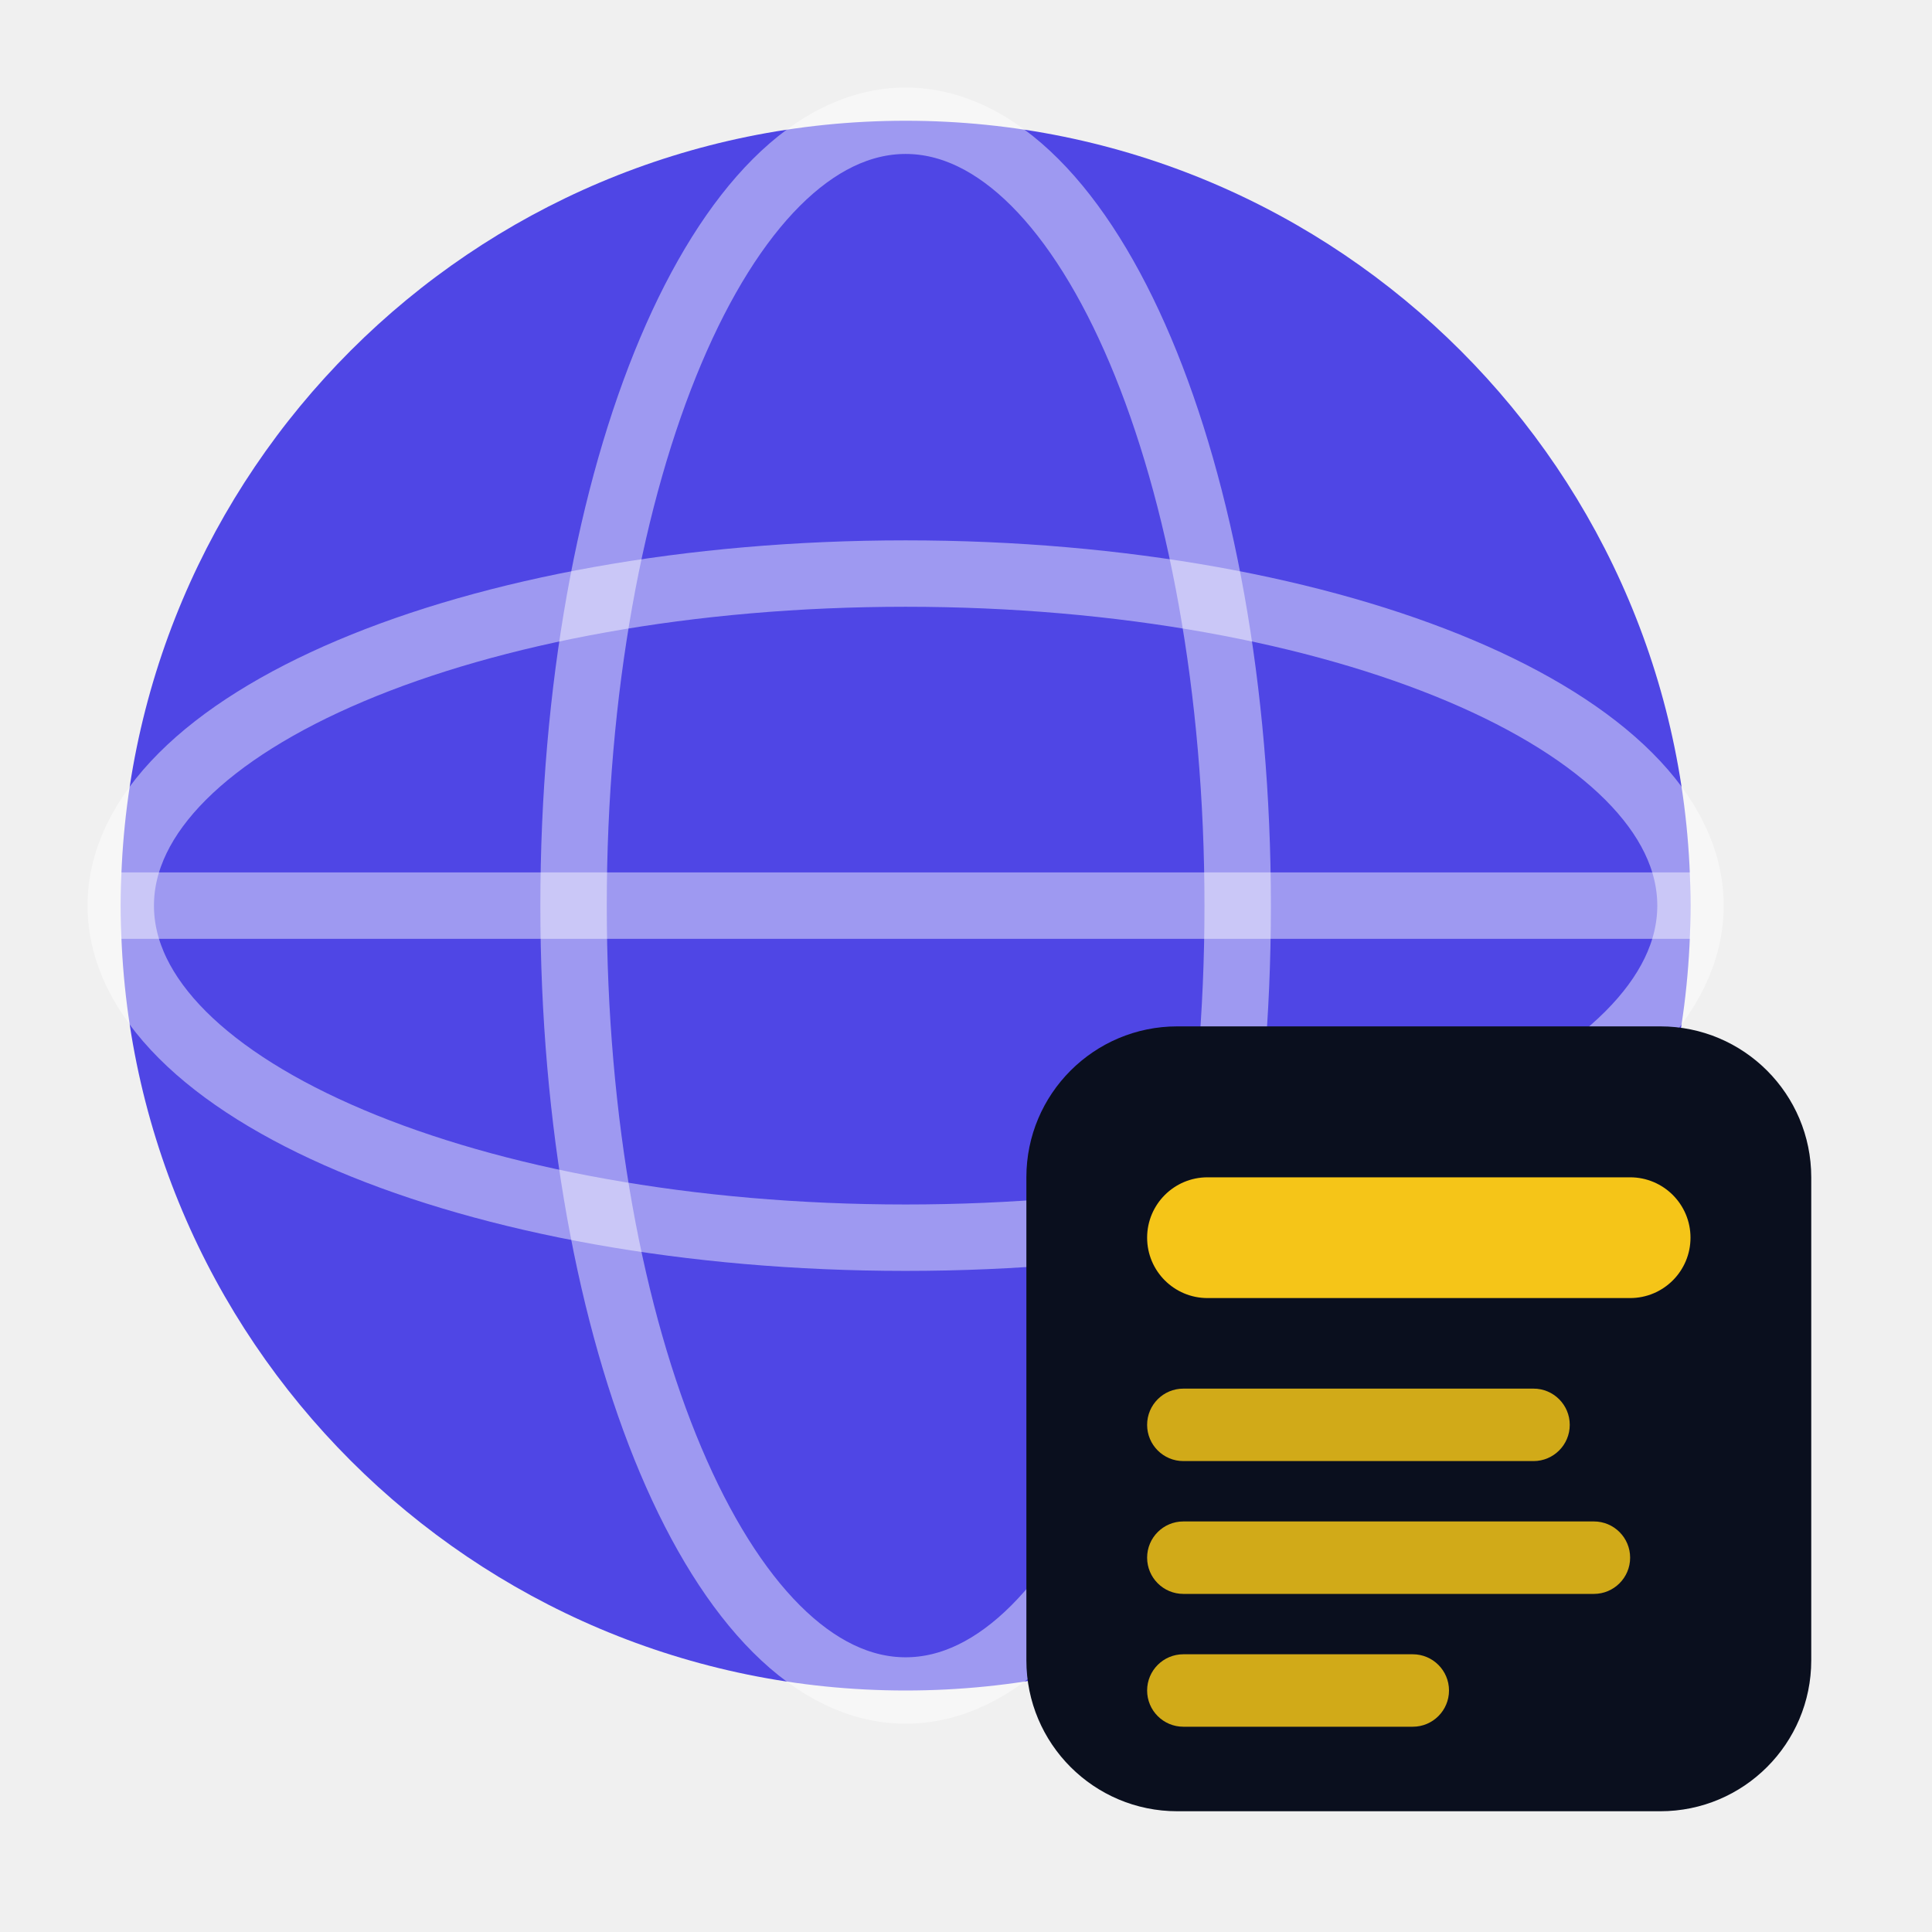
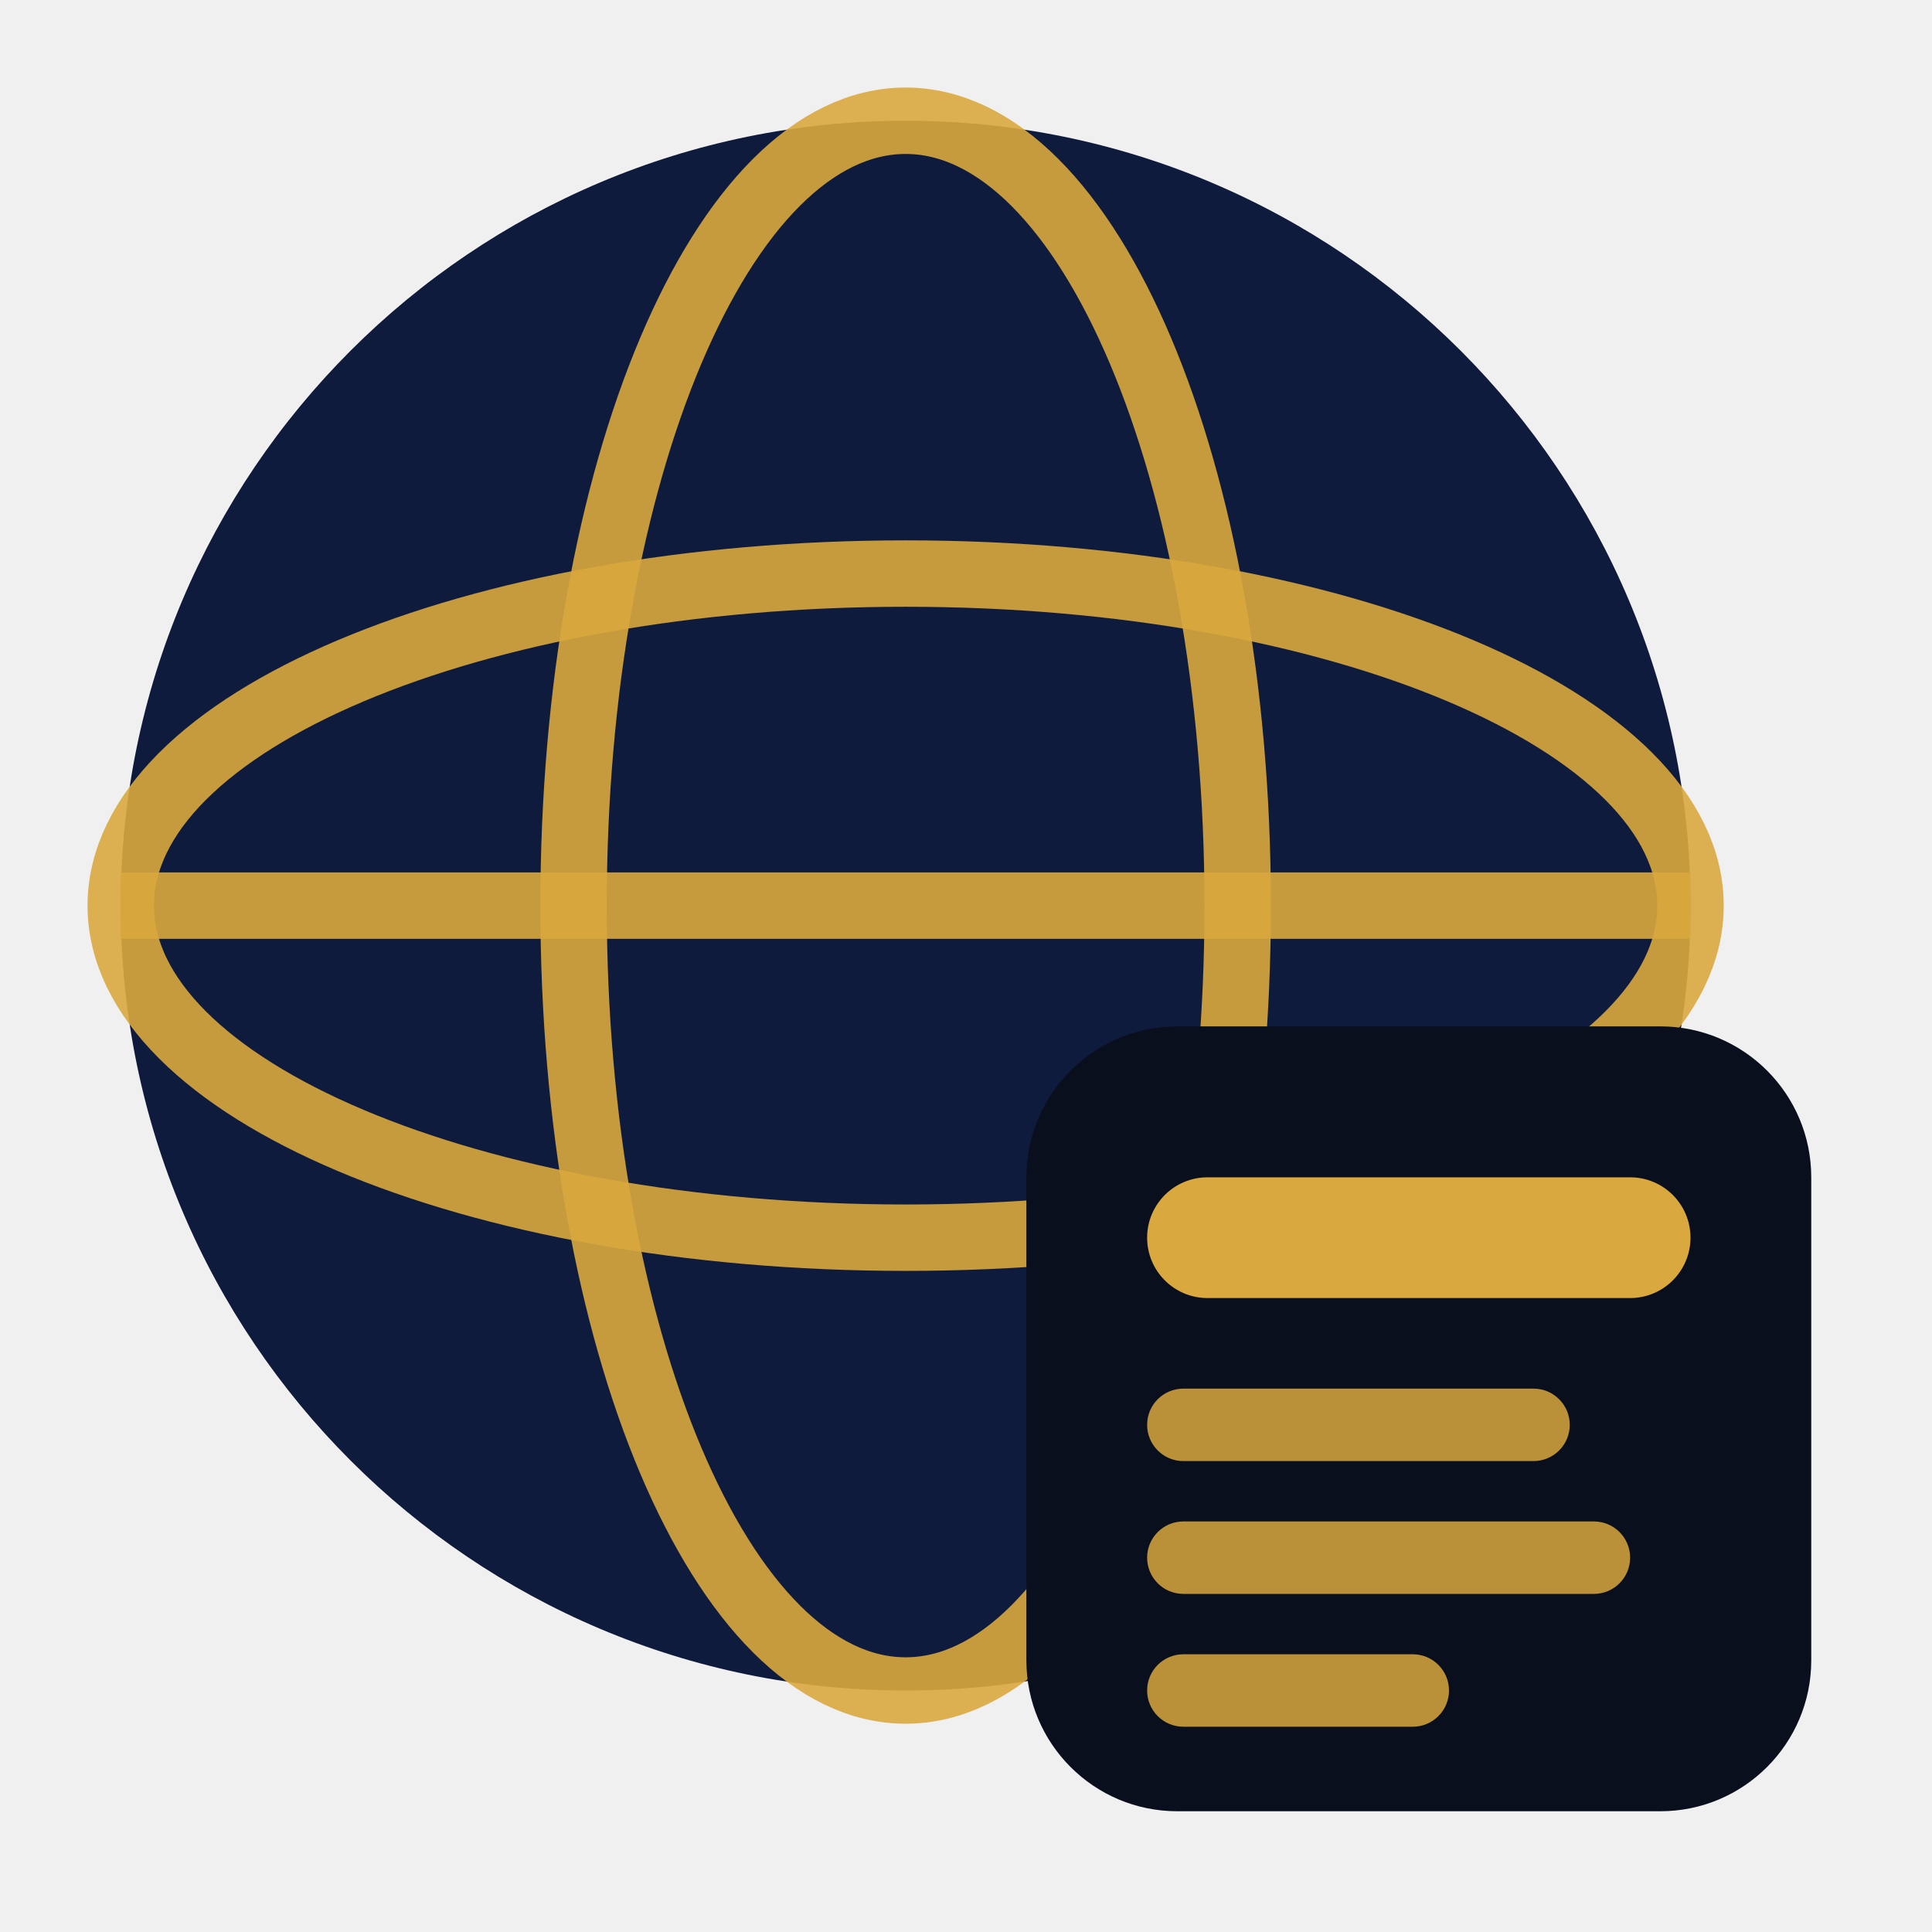
<svg xmlns="http://www.w3.org/2000/svg" width="32" height="32" viewBox="0 0 32 32" fill="none">
-   <circle cx="15" cy="15" r="13" fill="#4F46E5" />
-   <ellipse cx="15" cy="15" rx="13" ry="5.5" stroke="white" stroke-width="1.1" fill="none" opacity="0.45" />
-   <ellipse cx="15" cy="15" rx="5.5" ry="13" stroke="white" stroke-width="1.1" fill="none" opacity="0.45" />
-   <line x1="2" y1="15" x2="28" y2="15" stroke="white" stroke-width="1.1" opacity="0.45" />
+   <circle cx="15" cy="15" r="13" fill="#0F1B3D" />
+   <ellipse cx="15" cy="15" rx="13" ry="5.5" stroke="#D9A83E" stroke-width="1.1" fill="none" opacity="0.9" />
+   <ellipse cx="15" cy="15" rx="5.5" ry="13" stroke="#D9A83E" stroke-width="1.1" fill="none" opacity="0.9" />
+   <line x1="2" y1="15" x2="28" y2="15" stroke="#D9A83E" stroke-width="1.1" opacity="0.9" />
  <rect x="17" y="17" width="13" height="13" rx="2.5" fill="#0A0F1E" />
-   <rect x="19" y="19.5" width="9" height="2" rx="1" fill="#F5C518" />
-   <rect x="19" y="23" width="7" height="1.2" rx="0.6" fill="#F5C518" opacity="0.85" />
-   <rect x="19" y="25.2" width="8" height="1.2" rx="0.6" fill="#F5C518" opacity="0.85" />
-   <rect x="19" y="27.4" width="5" height="1.2" rx="0.6" fill="#F5C518" opacity="0.85" />
+   <rect x="19" y="19.5" width="9" height="2" rx="1" fill="#D9A83E" />
+   <rect x="19" y="23" width="7" height="1.2" rx="0.6" fill="#D9A83E" opacity="0.85" />
+   <rect x="19" y="25.2" width="8" height="1.2" rx="0.6" fill="#D9A83E" opacity="0.85" />
+   <rect x="19" y="27.4" width="5" height="1.2" rx="0.6" fill="#D9A83E" opacity="0.85" />
</svg>
